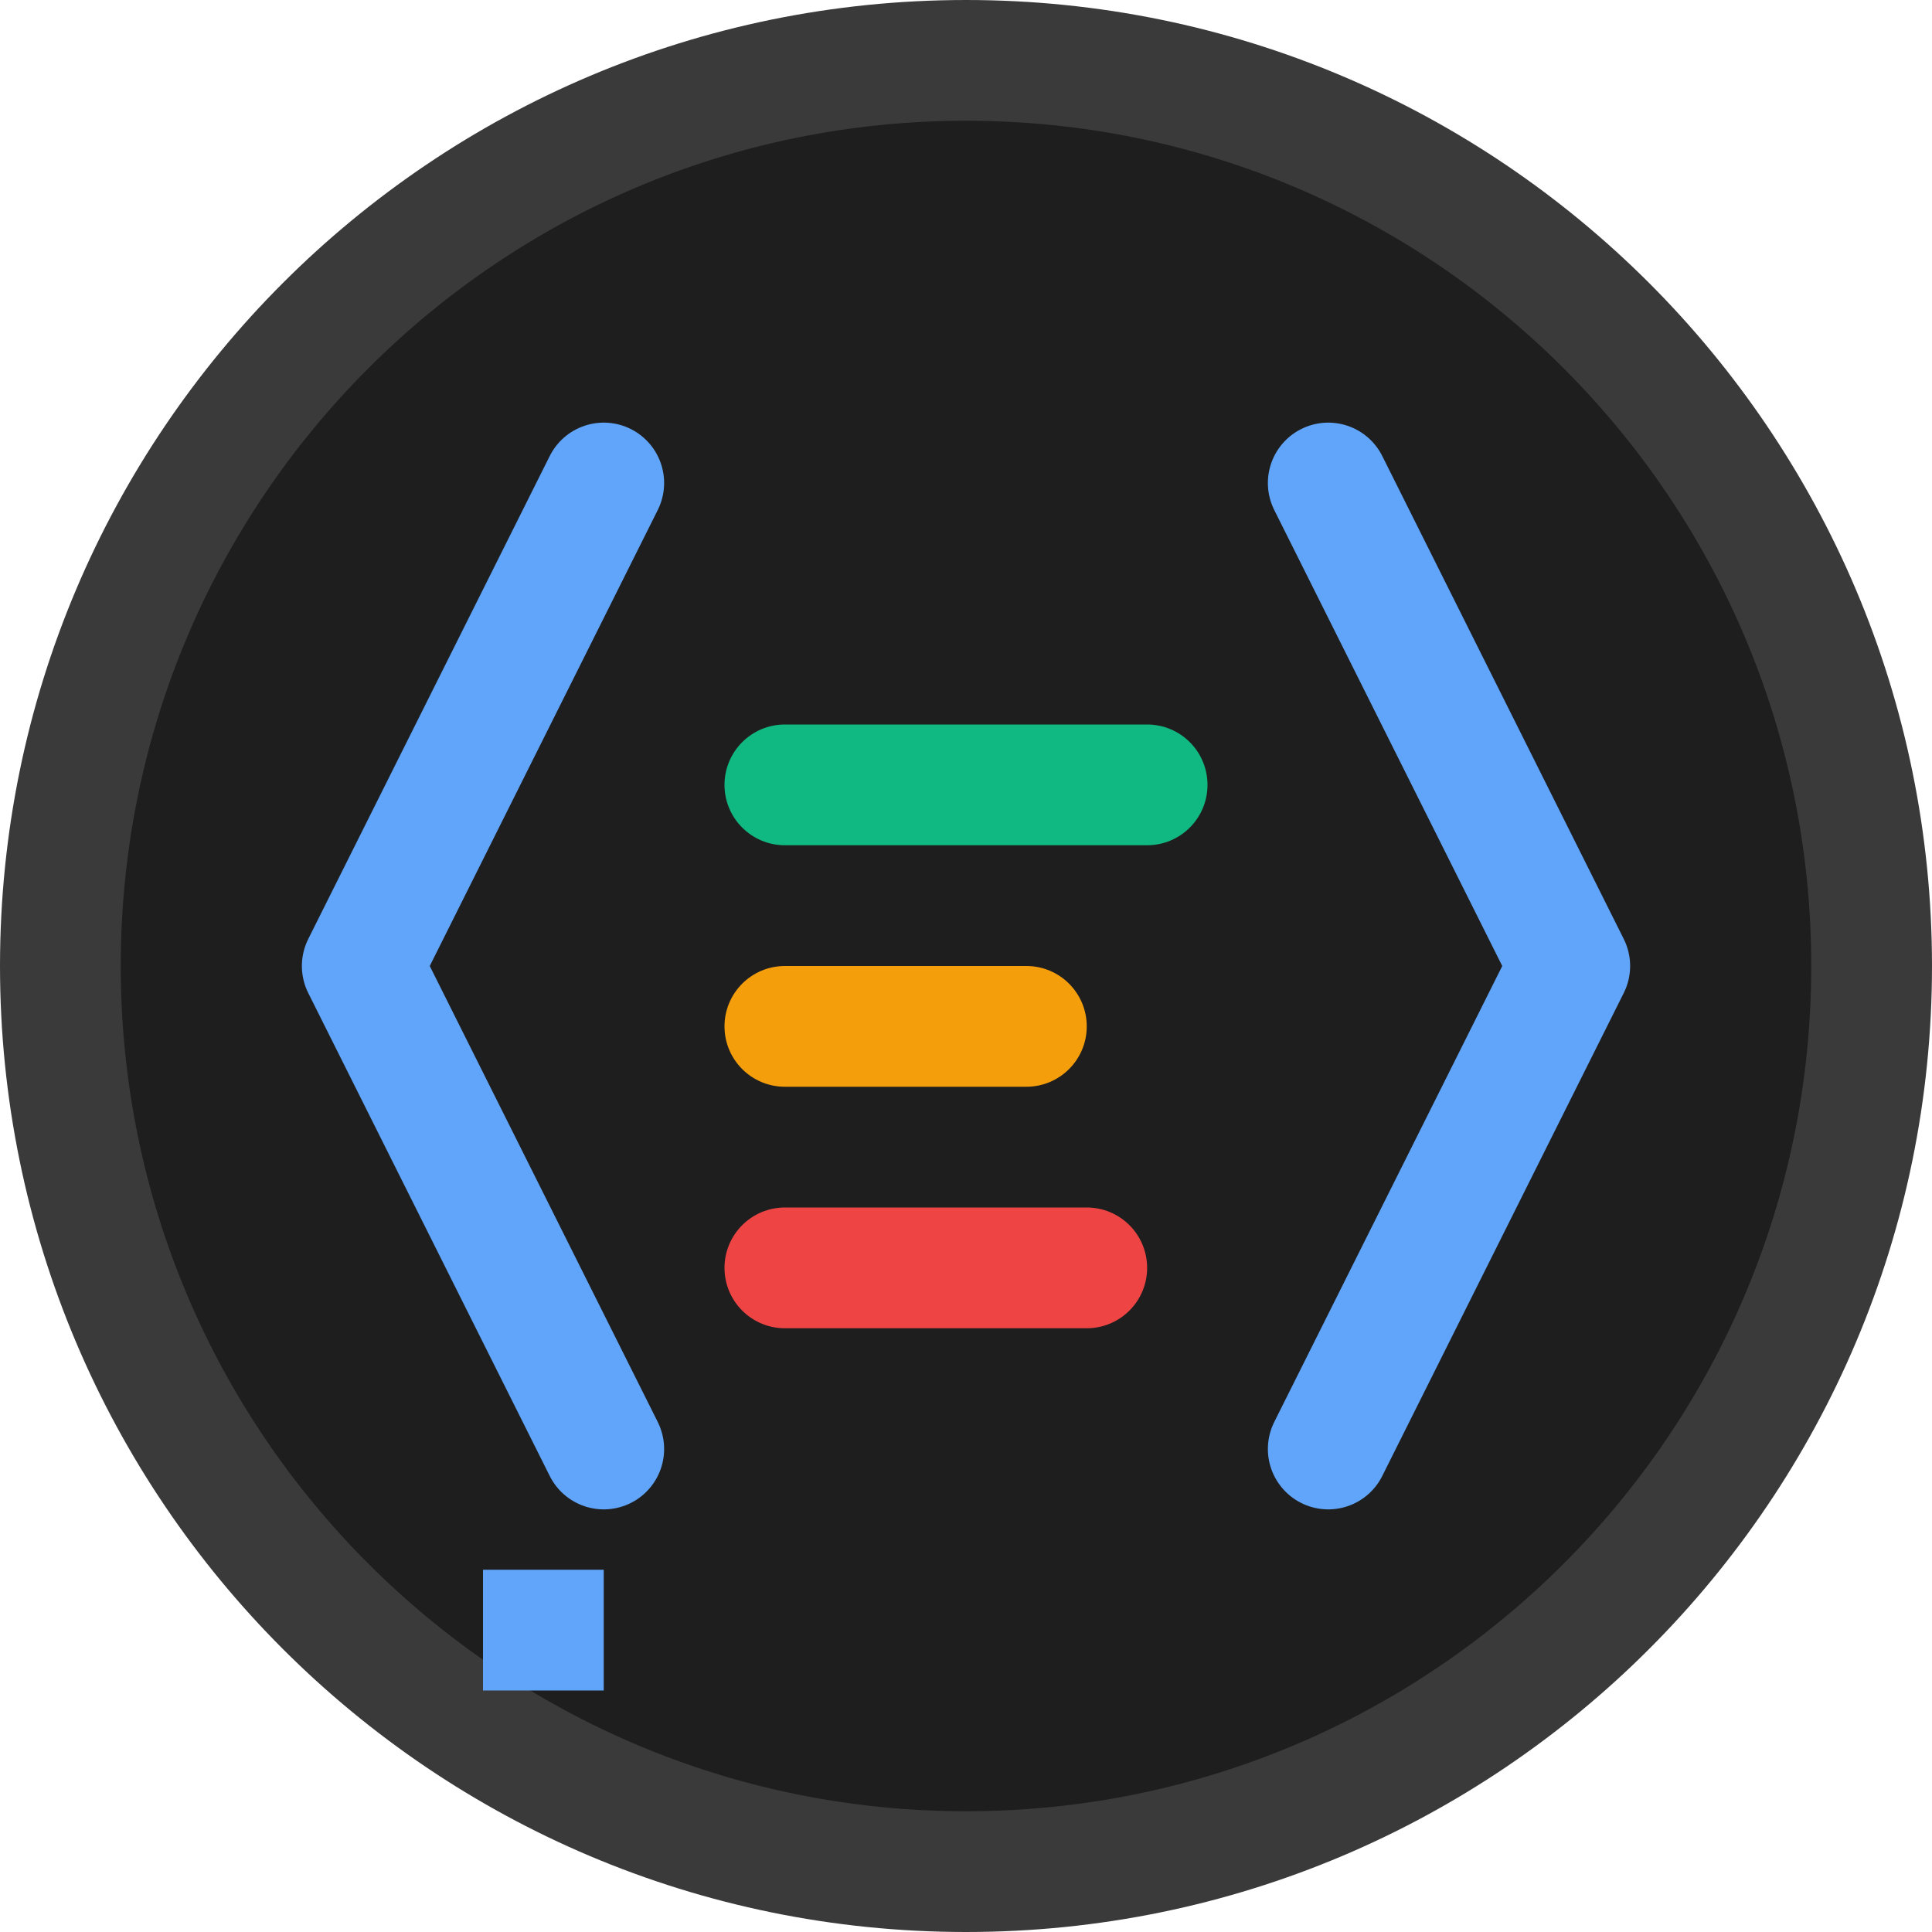
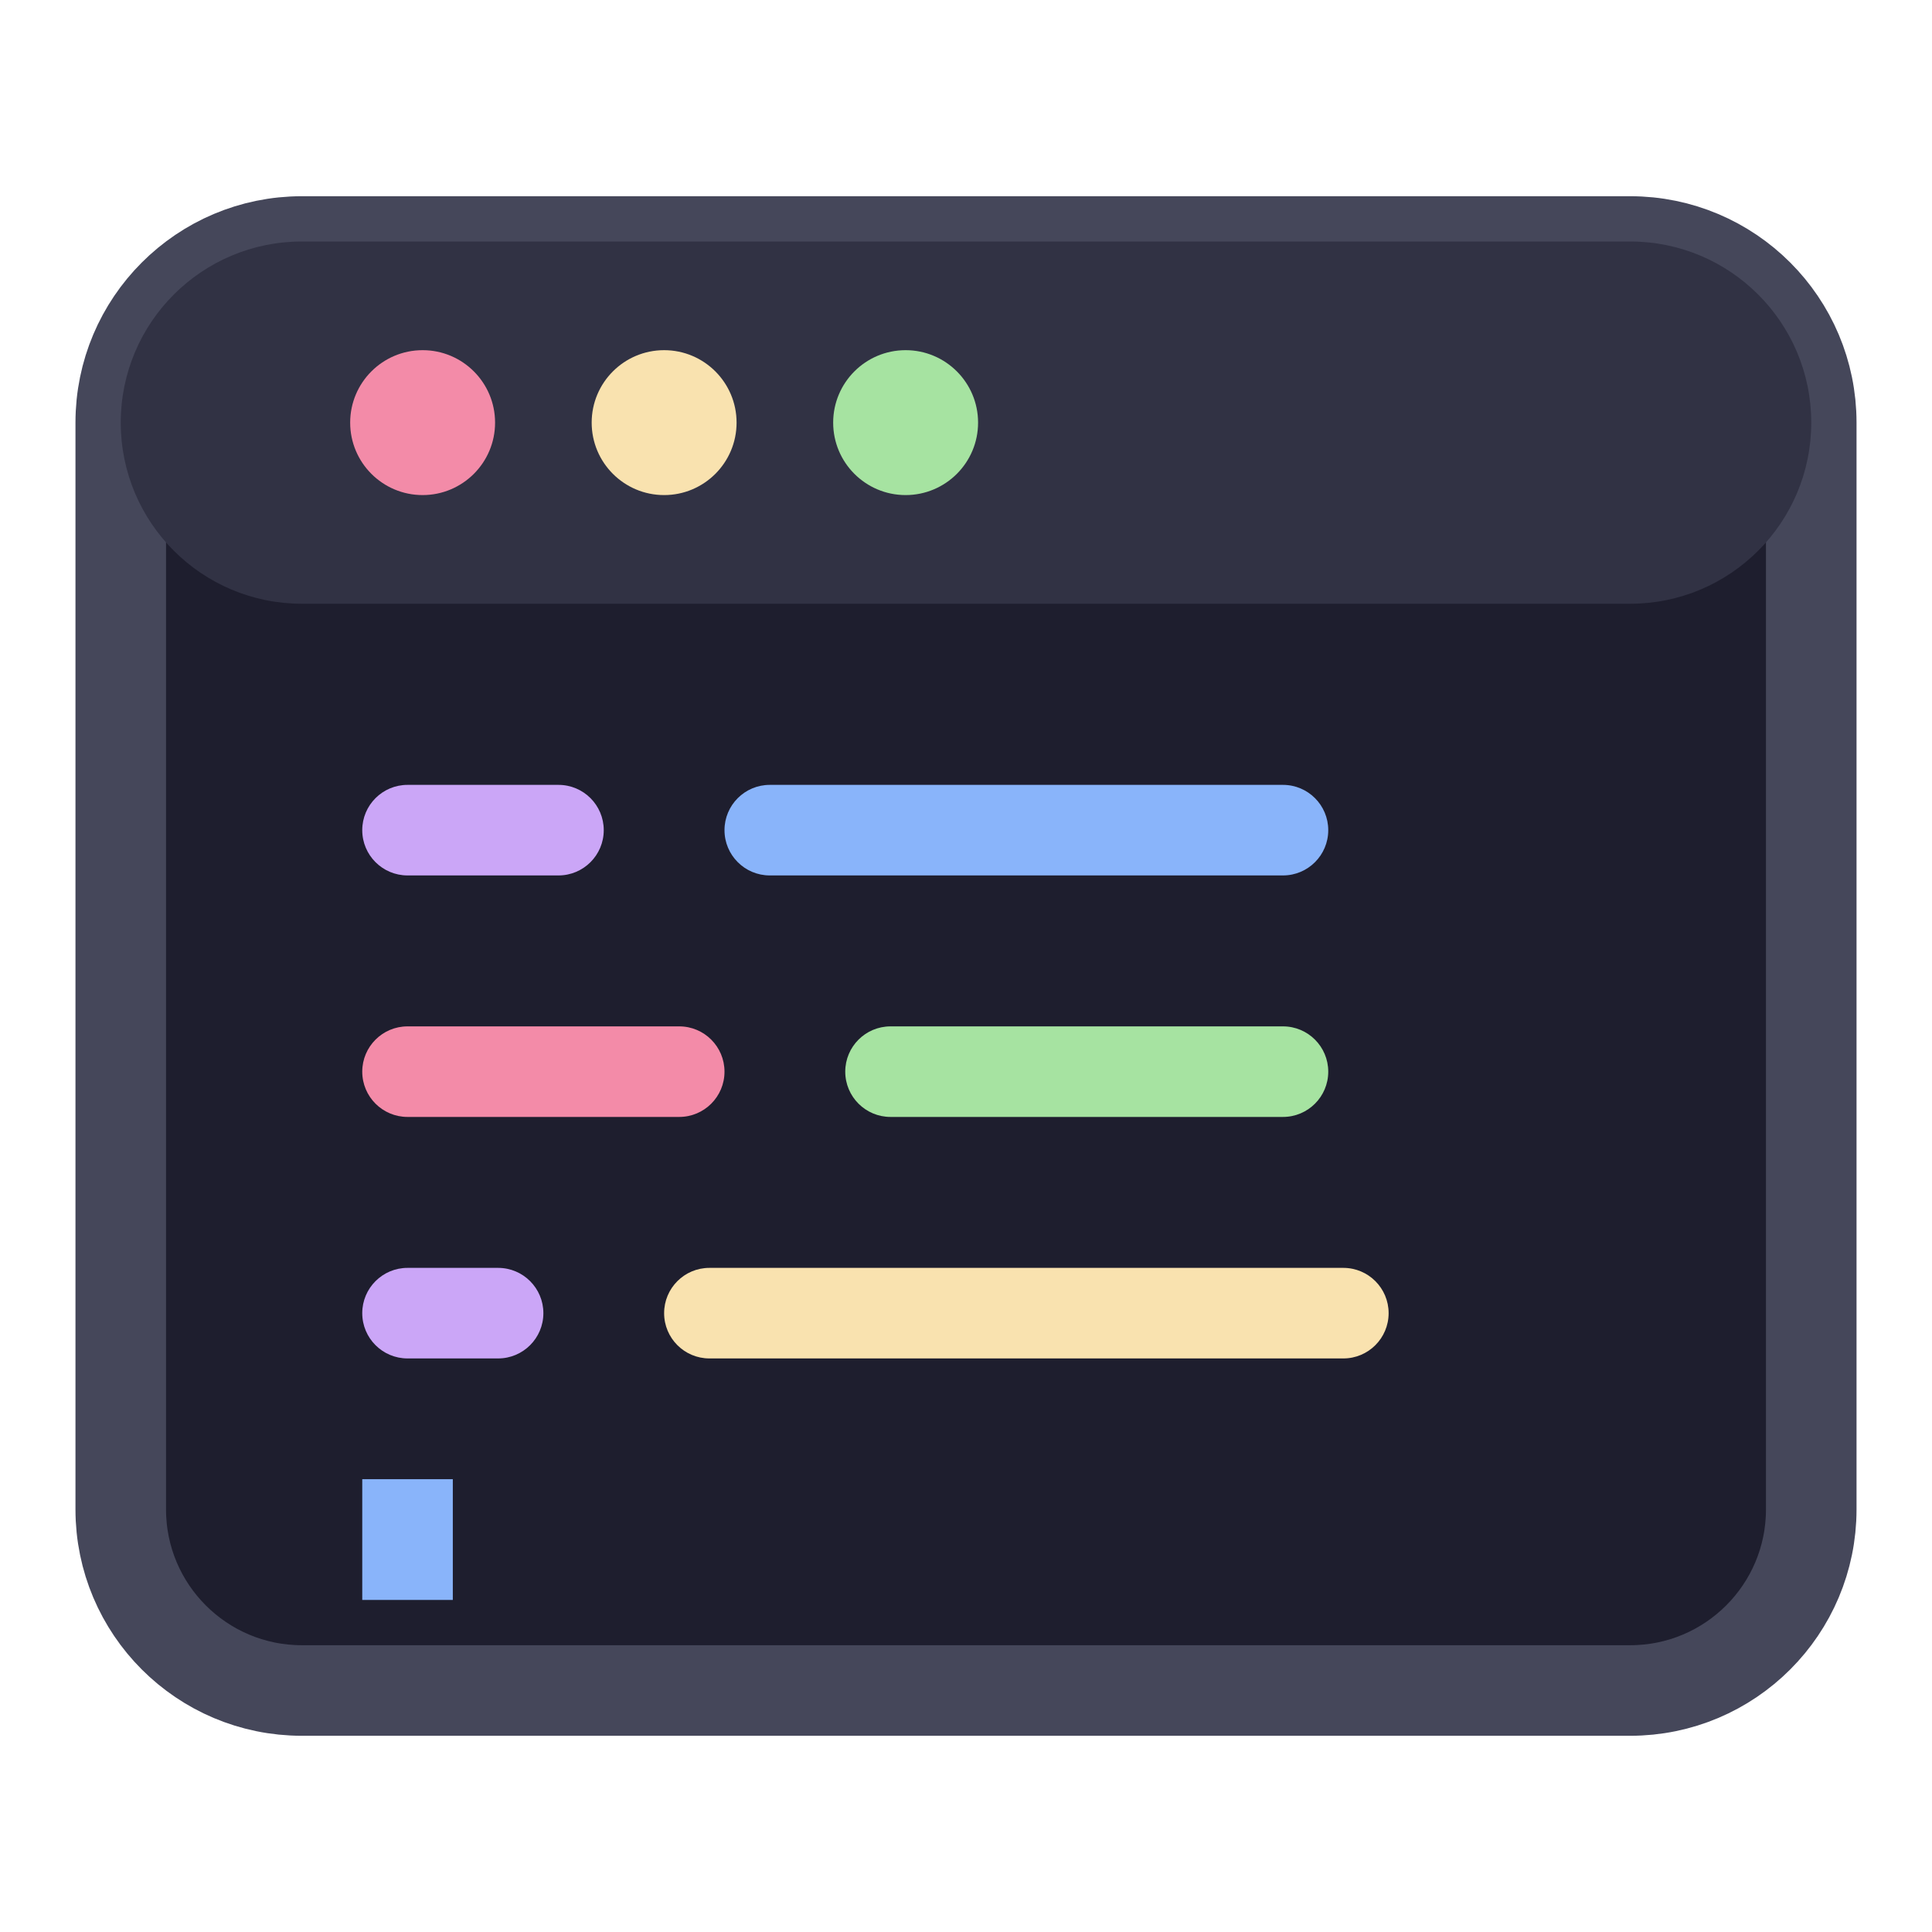
<svg xmlns="http://www.w3.org/2000/svg" width="32" height="32" viewBox="0 0 32 32" fill="none">
-   <circle cx="16" cy="16" r="15" fill="#1e1e1e" stroke="#3a3a3a" stroke-width="2" />
-   <path d="M10 8L6 16L10 24" stroke="#60a5fa" stroke-width="2" stroke-linecap="round" stroke-linejoin="round" />
-   <path d="M22 8L26 16L22 24" stroke="#60a5fa" stroke-width="2" stroke-linecap="round" stroke-linejoin="round" />
-   <rect x="12" y="12" width="8" height="2" rx="1" fill="#10b981" />
-   <rect x="12" y="16" width="6" height="2" rx="1" fill="#f59e0b" />
-   <rect x="12" y="20" width="7" height="2" rx="1" fill="#ef4444" />
-   <rect x="8" y="26" width="2" height="2" fill="#60a5fa">
+   <rect x="2" y="4" width="28" height="24" rx="3" fill="#1e1e2e" stroke="#45475a" stroke-width="1.5" />
+   <rect x="2" y="4" width="28" height="6" rx="3" fill="#313244" />
+   <circle cx="7" cy="7" r="1.2" fill="#f38ba8" />
+   <circle cx="11" cy="7" r="1.2" fill="#f9e2af" />
+   <circle cx="15" cy="7" r="1.2" fill="#a6e3a1" />
+   <rect x="6" y="13" width="4" height="1.5" rx="0.75" fill="#cba6f7" />
+   <rect x="12" y="13" width="10" height="1.5" rx="0.75" fill="#89b4fa" />
+   <rect x="6" y="17" width="6" height="1.5" rx="0.75" fill="#f38ba8" />
+   <rect x="14" y="17" width="8" height="1.5" rx="0.75" fill="#a6e3a1" />
+   <rect x="6" y="21" width="3" height="1.5" rx="0.75" fill="#cba6f7" />
+   <rect x="11" y="21" width="12" height="1.5" rx="0.75" fill="#f9e2af" />
+   <rect x="6" y="24.5" width="1.5" height="2" fill="#89b4fa">
    <animate attributeName="opacity" values="1;0;1" dur="1s" repeatCount="indefinite" />
  </rect>
</svg>
